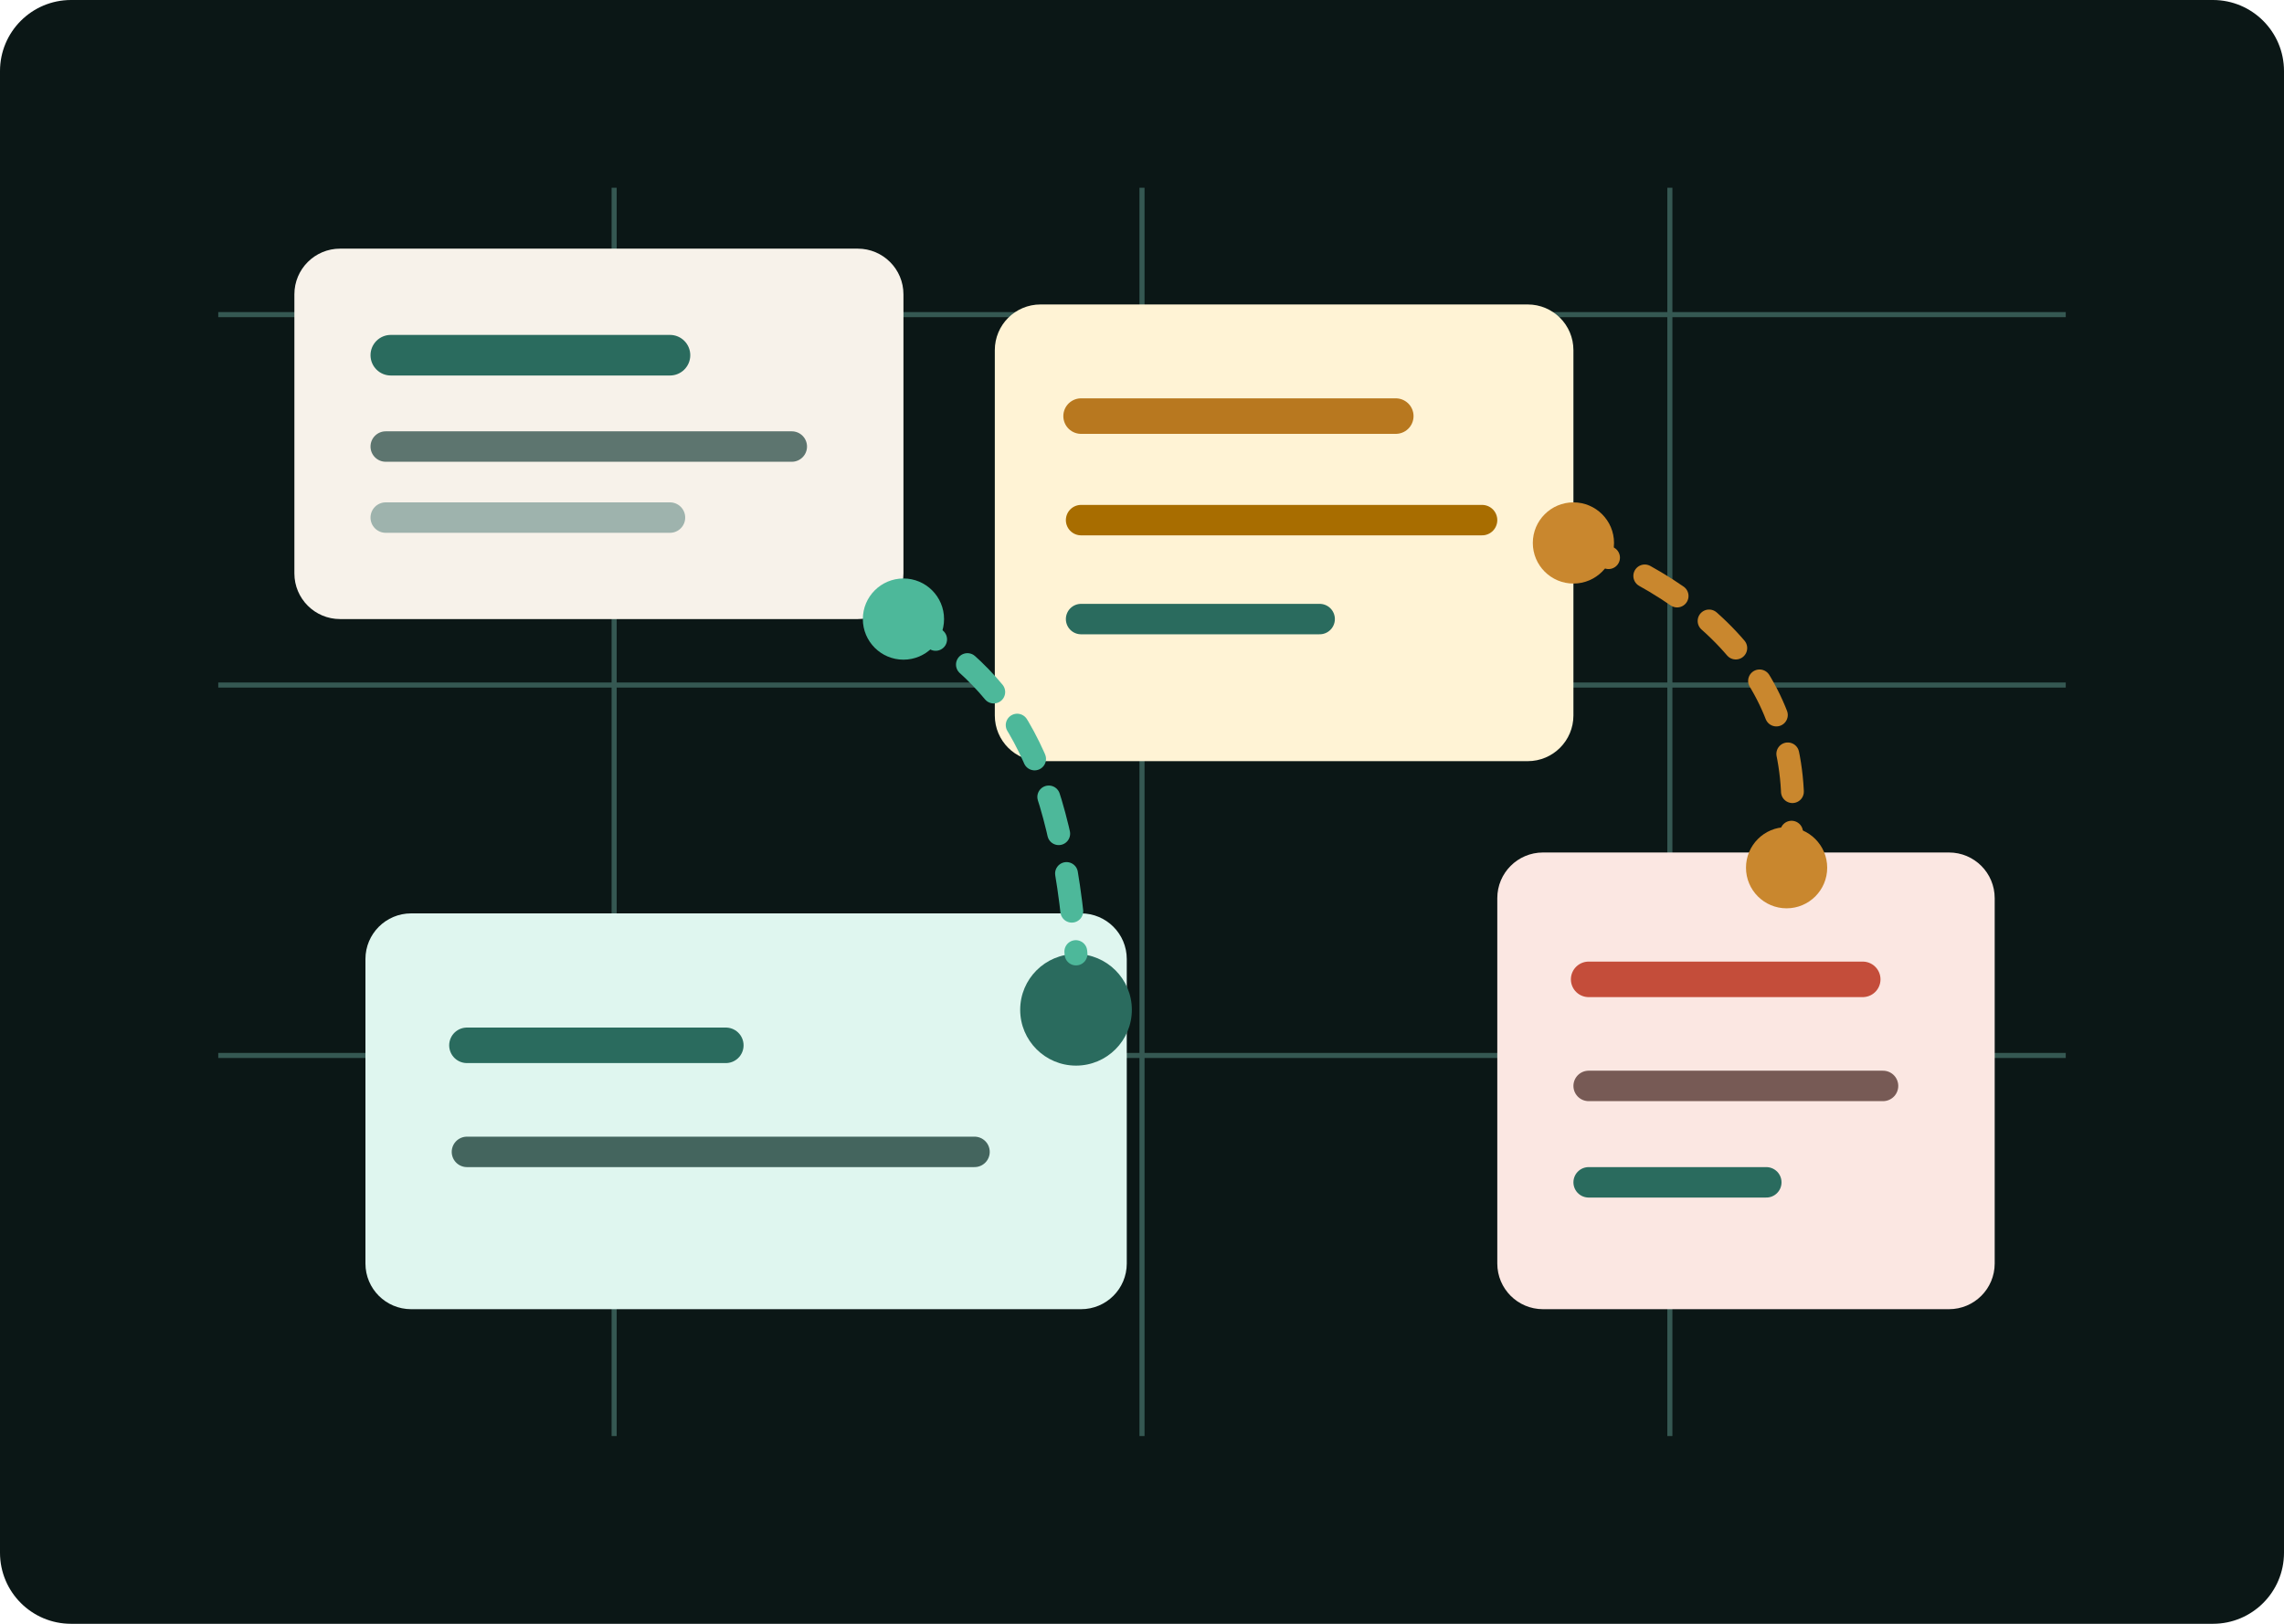
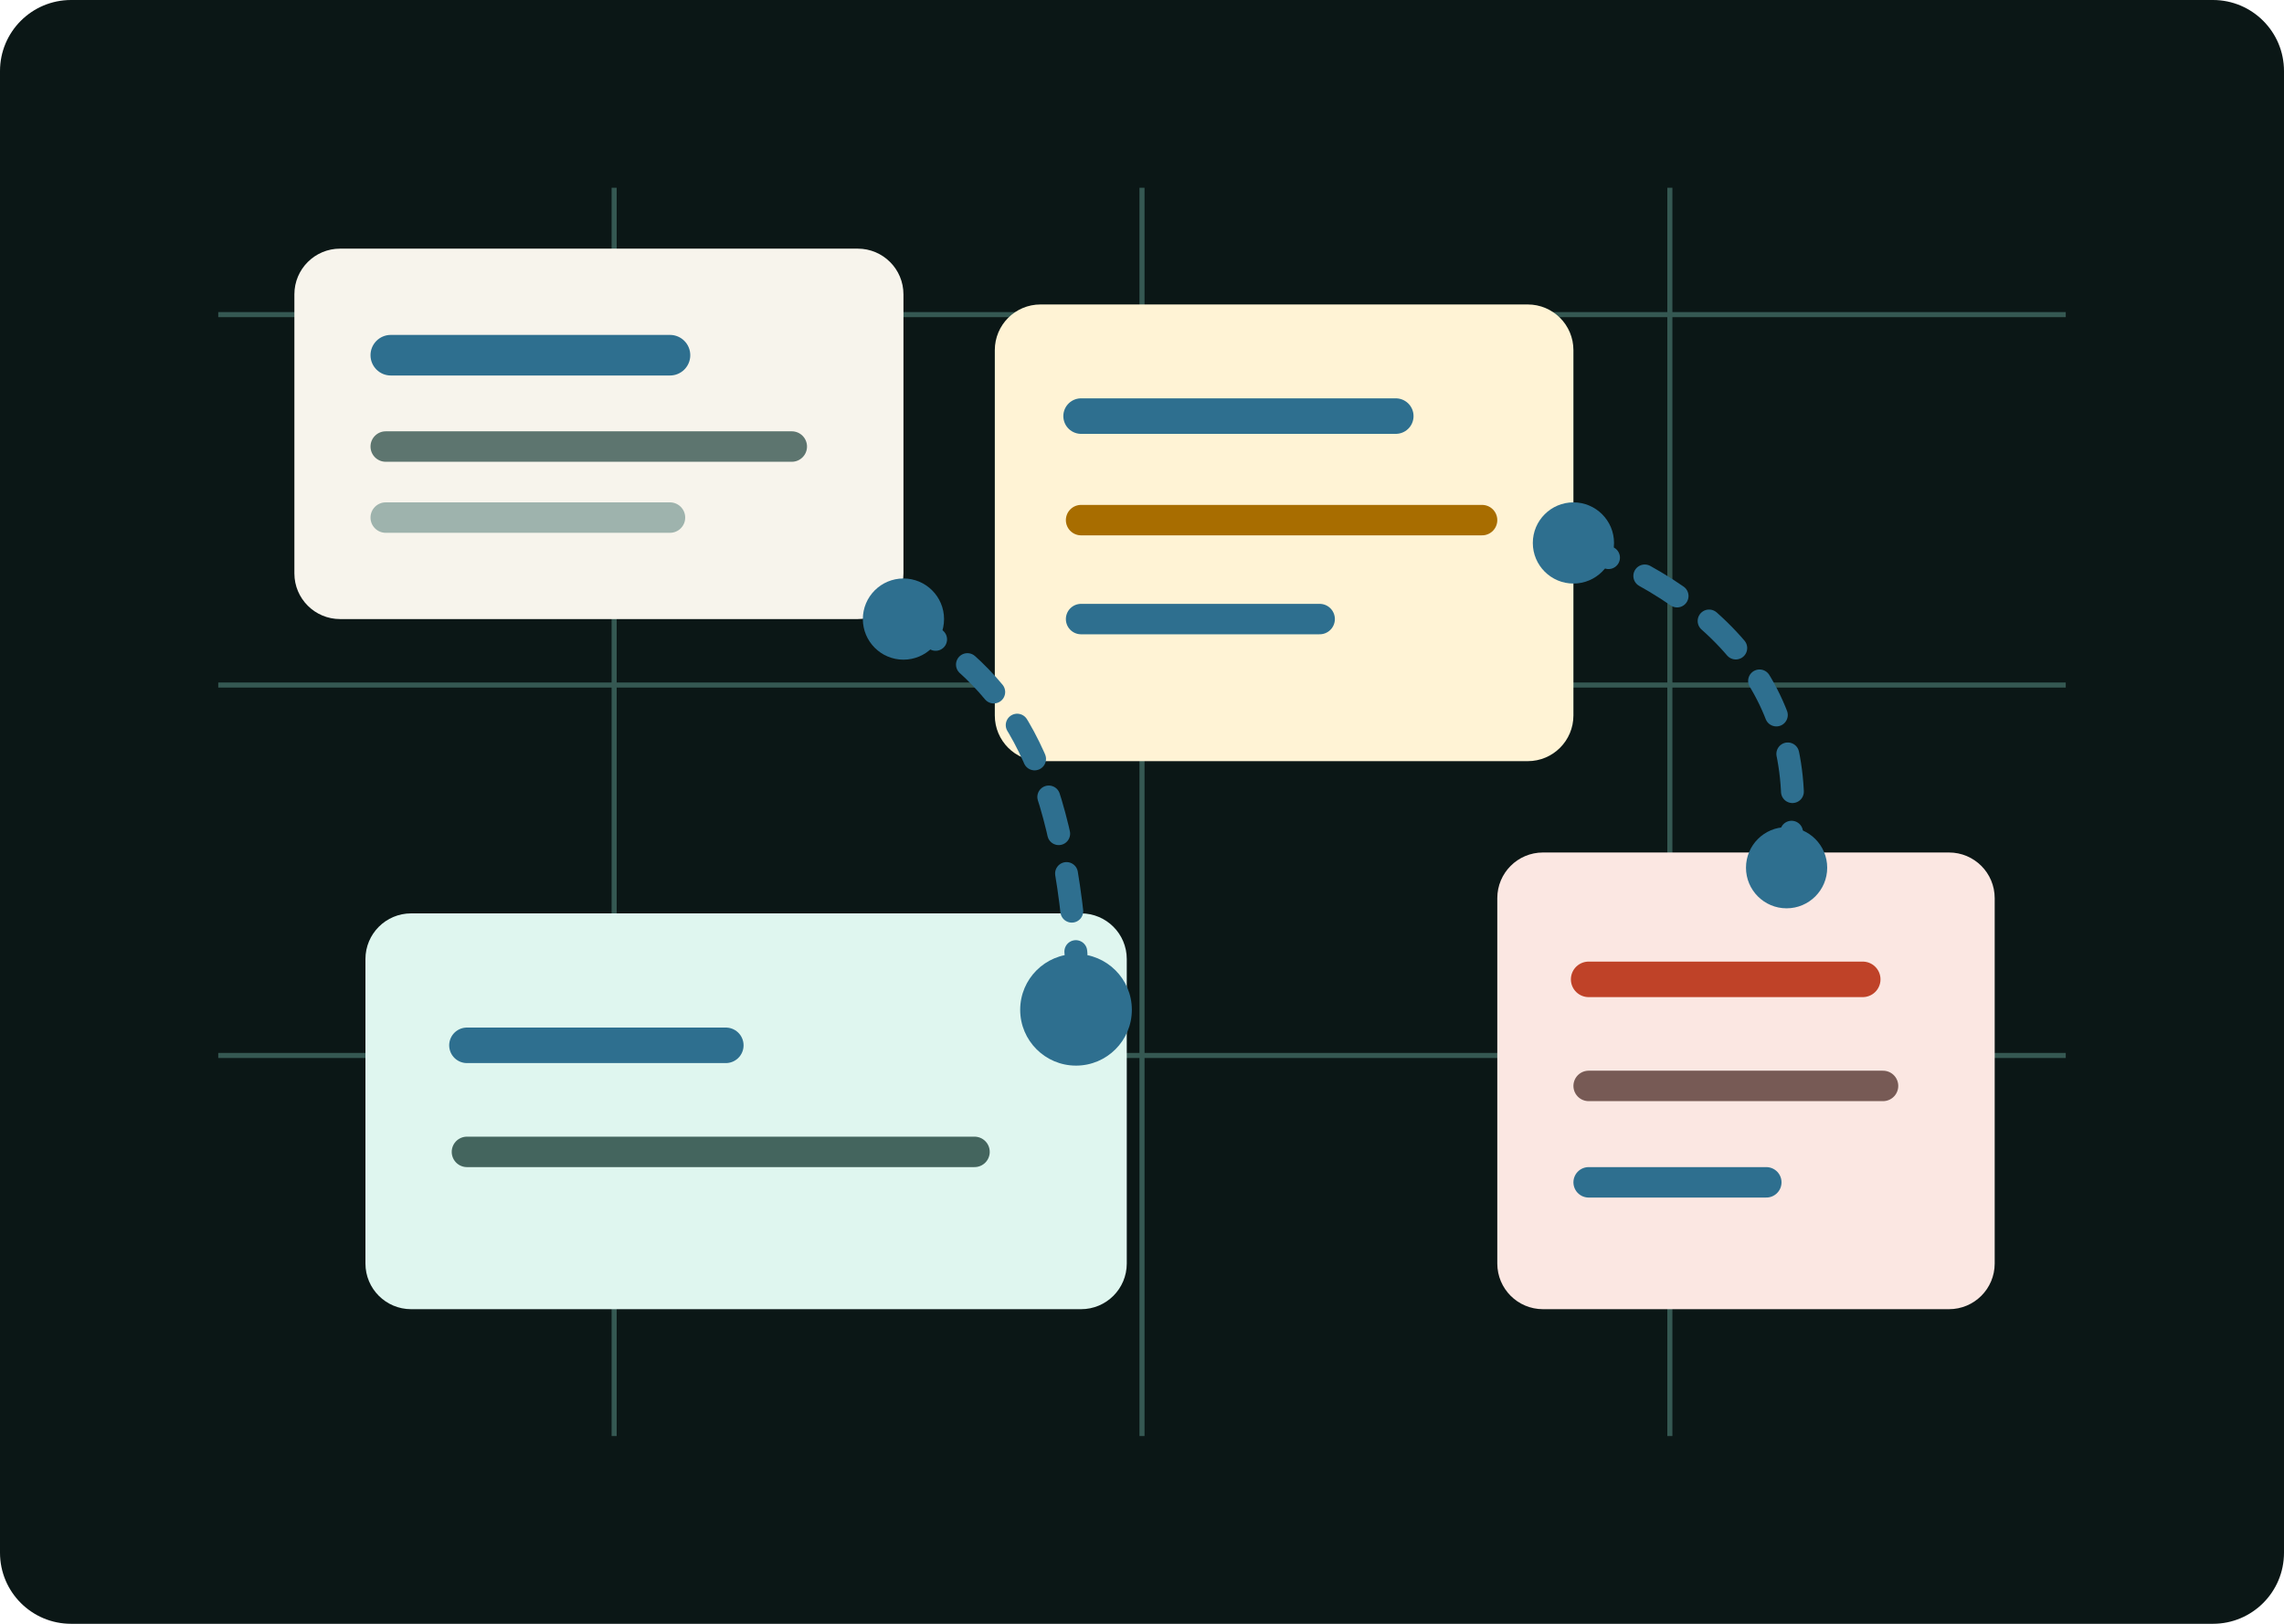
<svg xmlns="http://www.w3.org/2000/svg" width="900" height="640" viewBox="0 0 900 640" fill="none">
  <rect width="900" height="640" rx="28" fill="#0B1716" />
  <path d="M86 124H814" stroke="#355852" stroke-width="2" />
  <path d="M86 270H814" stroke="#355852" stroke-width="2" />
  <path d="M86 416H814" stroke="#355852" stroke-width="2" />
  <path d="M242 74V566" stroke="#355852" stroke-width="2" />
  <path d="M450 74V566" stroke="#355852" stroke-width="2" />
  <path d="M658 74V566" stroke="#355852" stroke-width="2" />
-   <rect x="116" y="98" width="240" height="146" rx="18" fill="#F7F2EA" />
-   <rect x="146" y="132" width="126" height="16" rx="8" fill="#2A6B5E" />
+   <rect x="116" y="98" width="240" height="146" rx="18" fill="#F7F4EC" />
+   <rect x="146" y="132" width="126" height="16" rx="8" fill="#2E6F8F" />
  <rect x="146" y="170" width="172" height="12" rx="6" fill="#5D756F" />
  <rect x="146" y="198" width="124" height="12" rx="6" fill="#9EB3AD" />
  <rect x="392" y="120" width="228" height="180" rx="18" fill="#FFF3D5" />
-   <path d="M426 164H550" stroke="#B8781F" stroke-width="14" stroke-linecap="round" />
+   <path d="M426 164H550" stroke="#2E6F8F" stroke-width="14" stroke-linecap="round" />
  <path d="M426 205H584" stroke="#A86D00" stroke-width="12" stroke-linecap="round" />
-   <path d="M426 244H520" stroke="#2A6B5E" stroke-width="12" stroke-linecap="round" />
+   <path d="M426 244H520" stroke="#2E6F8F" stroke-width="12" stroke-linecap="round" />
  <rect x="590" y="336" width="196" height="180" rx="18" fill="#FBE7E2" />
-   <path d="M626 386H734" stroke="#C44D3A" stroke-width="14" stroke-linecap="round" />
+   <path d="M626 386H734" stroke="#BF4228" stroke-width="14" stroke-linecap="round" />
  <path d="M626 428H742" stroke="#775A55" stroke-width="12" stroke-linecap="round" />
-   <path d="M626 466H696" stroke="#2A6B5E" stroke-width="12" stroke-linecap="round" />
+   <path d="M626 466H696" stroke="#2E6F8F" stroke-width="12" stroke-linecap="round" />
  <rect x="144" y="360" width="300" height="156" rx="18" fill="#DFF6EF" />
-   <path d="M184 412H286" stroke="#2A6B5E" stroke-width="14" stroke-linecap="round" />
+   <path d="M184 412H286" stroke="#2E6F8F" stroke-width="14" stroke-linecap="round" />
  <path d="M184 454H384" stroke="#44655E" stroke-width="12" stroke-linecap="round" />
-   <circle cx="424" cy="398" r="22" fill="#2A6B5E" />
-   <path d="M356 244C398 268 418 300 424 376" stroke="#4DB89A" stroke-width="9" stroke-linecap="round" stroke-dasharray="15 16" />
-   <path d="M620 214C683 238 716 279 704 342" stroke="#C9872E" stroke-width="9" stroke-linecap="round" stroke-dasharray="15 16" />
-   <circle cx="356" cy="244" r="16" fill="#4DB89A" />
-   <circle cx="620" cy="214" r="16" fill="#C9872E" />
-   <circle cx="704" cy="342" r="16" fill="#C9872E" />
+   <circle cx="424" cy="398" r="22" fill="#2E6F8F" />
+   <path d="M356 244C398 268 418 300 424 376" stroke="#2E6F8F" stroke-width="9" stroke-linecap="round" stroke-dasharray="15 16" />
+   <path d="M620 214C683 238 716 279 704 342" stroke="#2E6F8F" stroke-width="9" stroke-linecap="round" stroke-dasharray="15 16" />
+   <circle cx="356" cy="244" r="16" fill="#2E6F8F" />
+   <circle cx="620" cy="214" r="16" fill="#2E6F8F" />
+   <circle cx="704" cy="342" r="16" fill="#2E6F8F" />
</svg>
